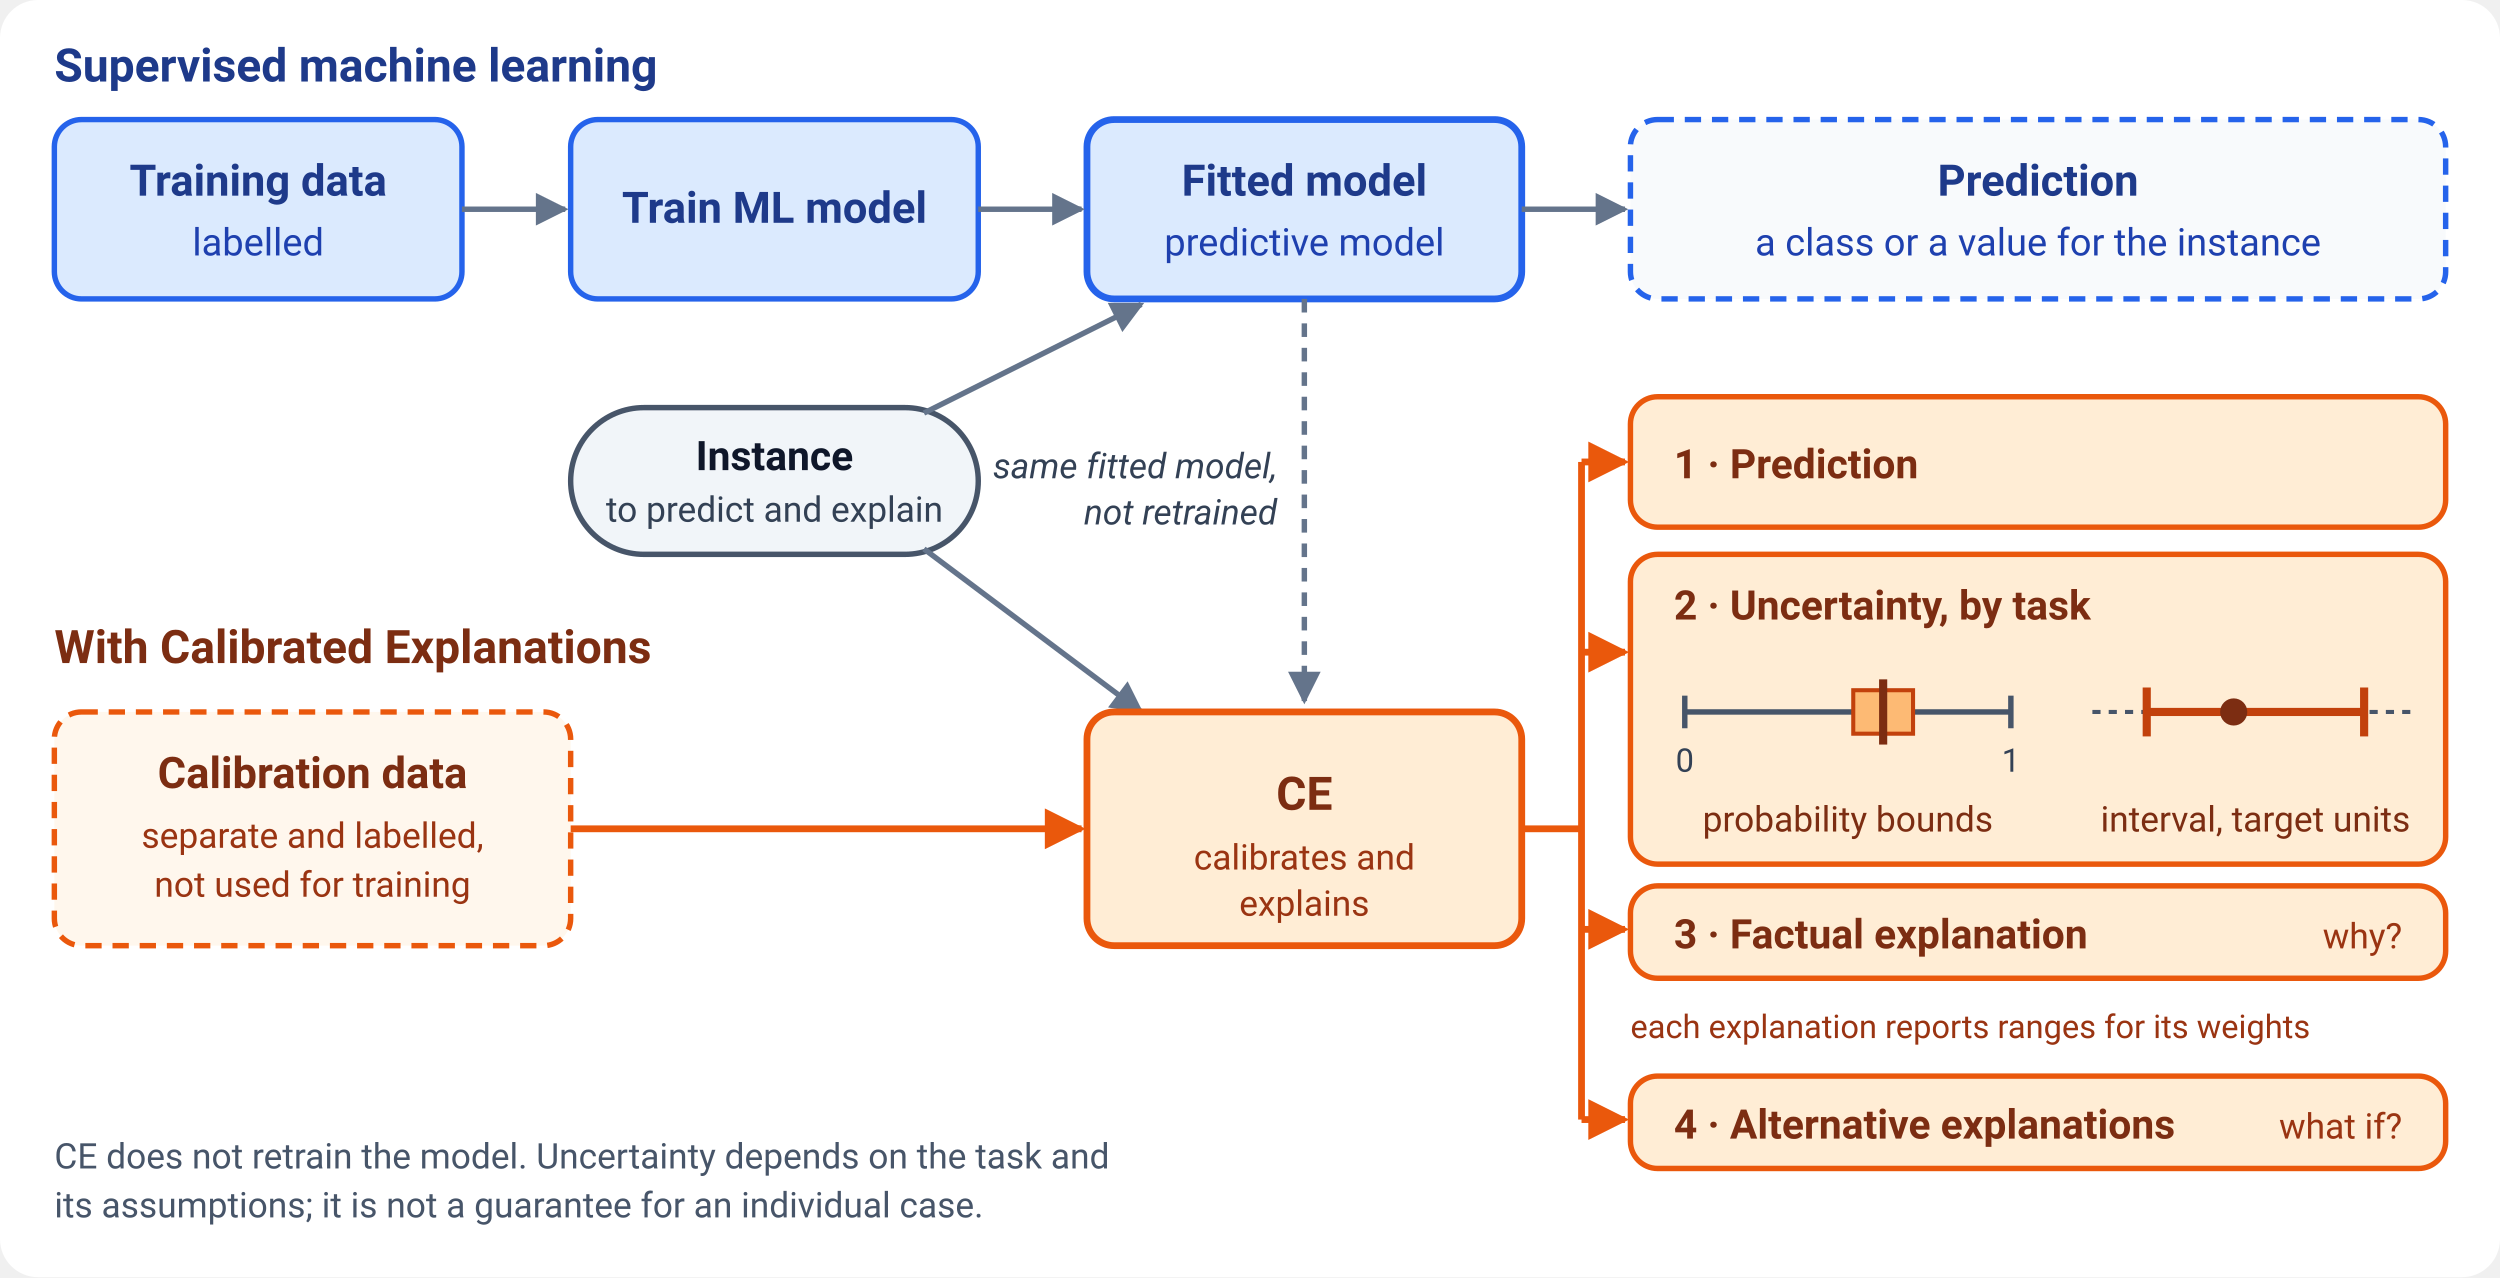
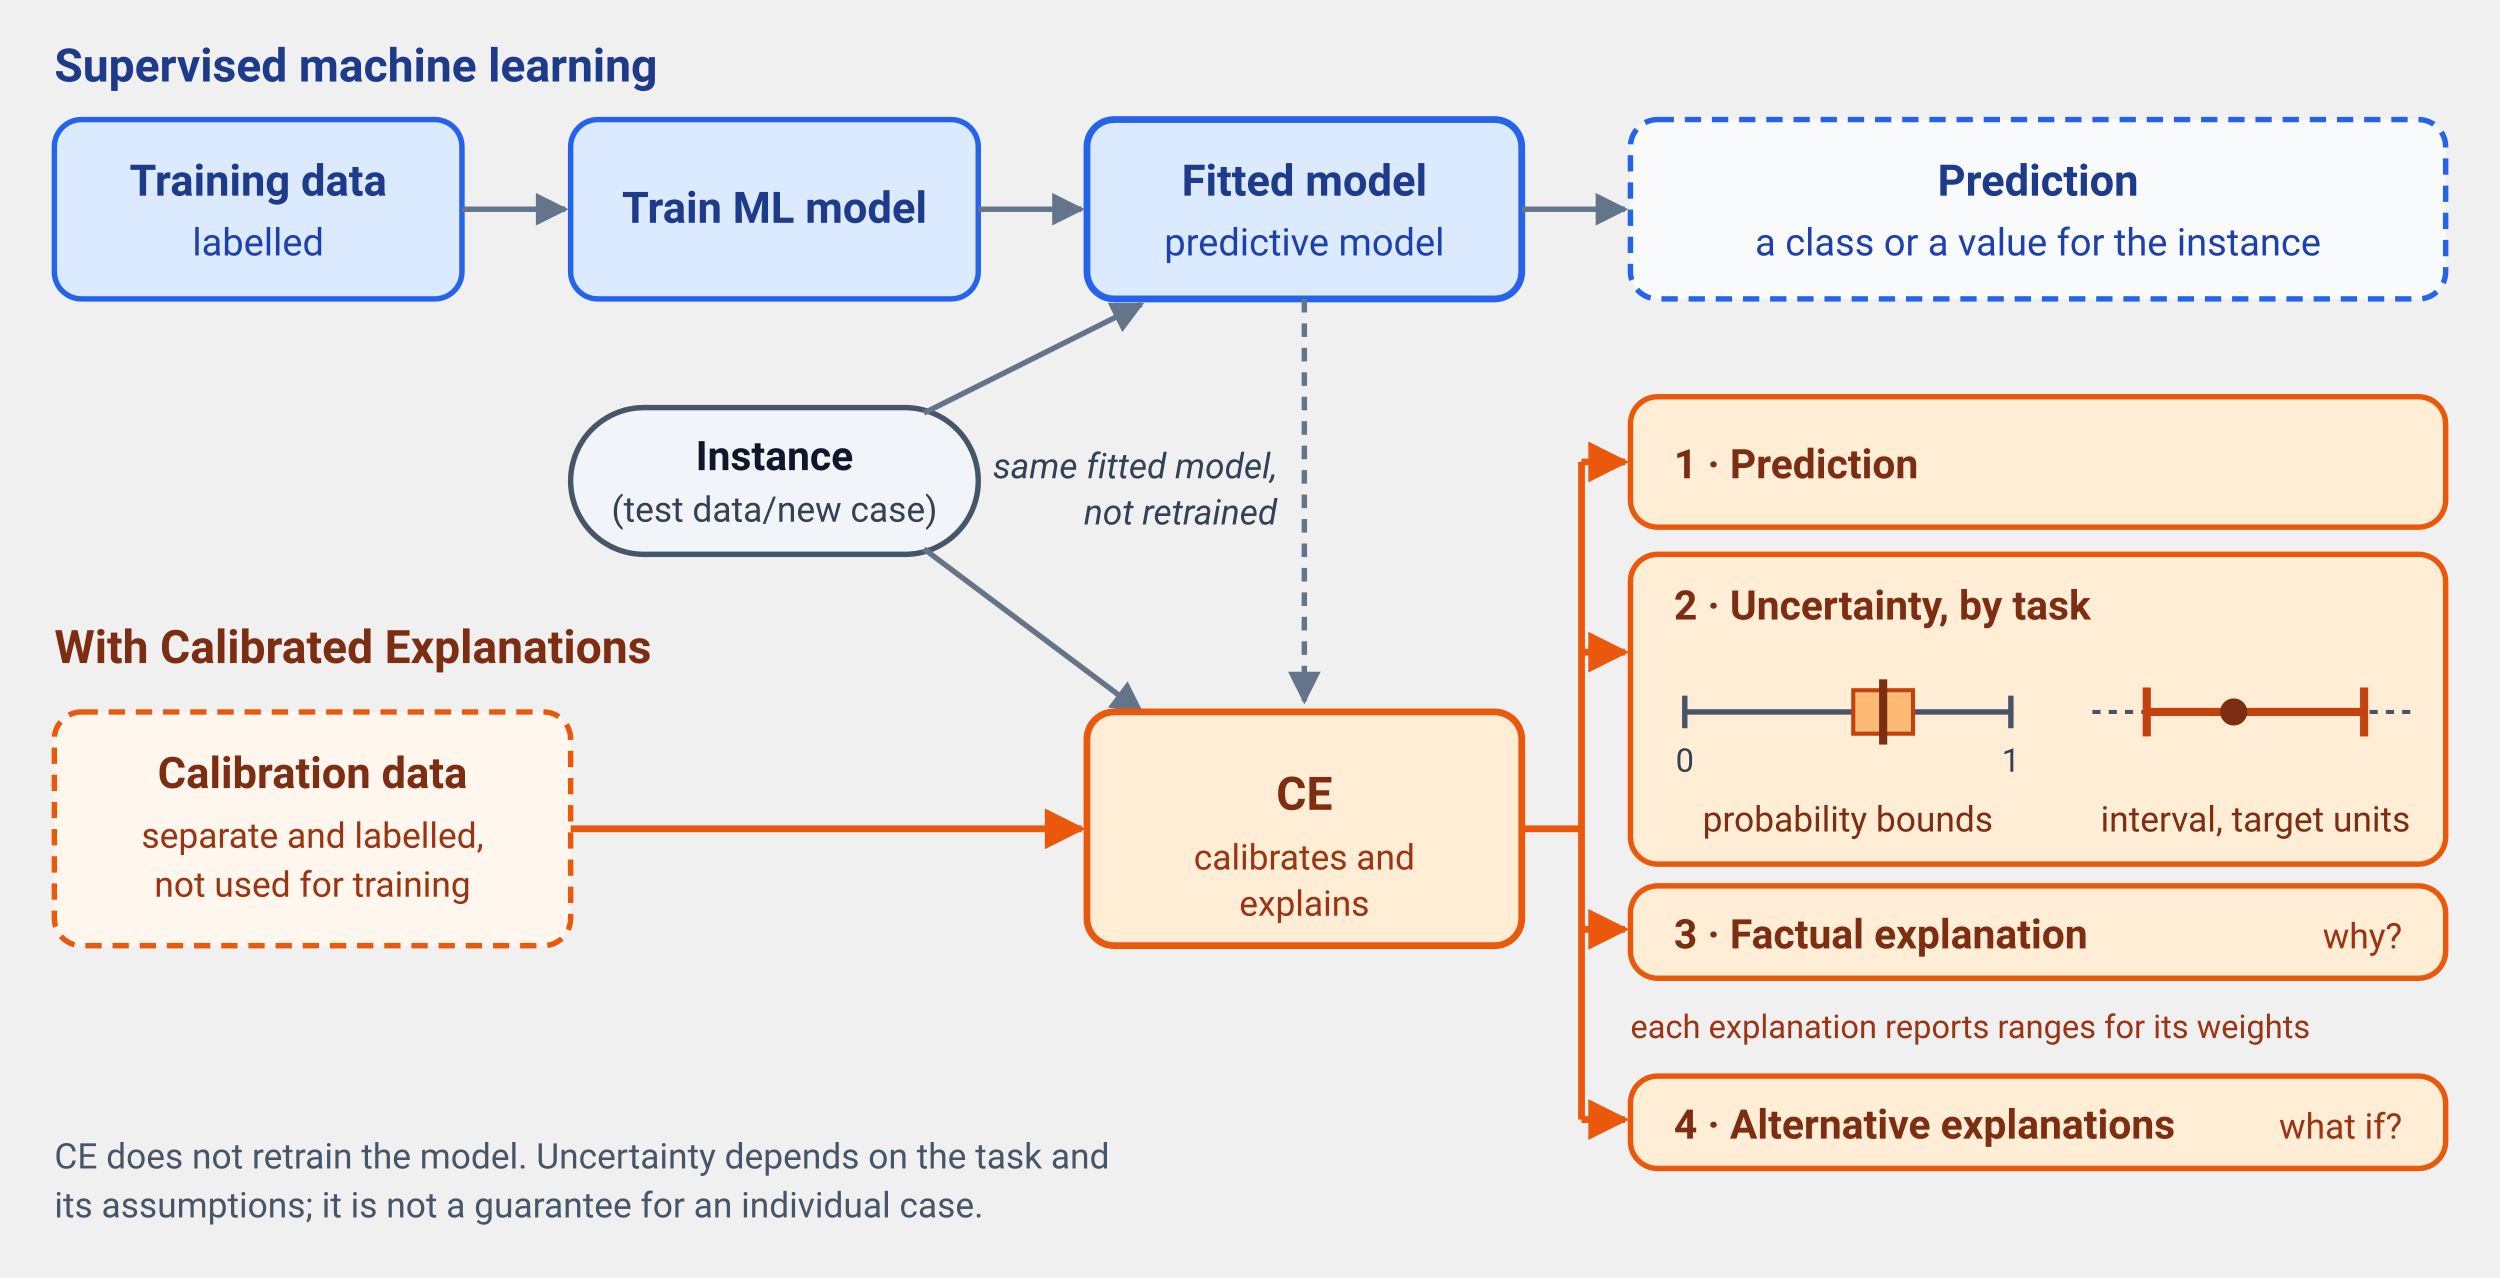
<svg xmlns="http://www.w3.org/2000/svg" viewBox="0 0 920 470" role="img" aria-labelledby="ce-w-title ce-w-desc" font-family="system-ui, -apple-system, 'Segoe UI', Roboto, sans-serif">
+   <style>@media (prefers-color-scheme: dark) { .ce-canvas-text { fill: #e2e8f0; } }</style>
  <defs>
    <marker id="w-arrow" viewBox="0 0 10 10" refX="9" refY="5" markerWidth="6" markerHeight="6" orient="auto-start-reverse">
      <path d="M0,0 L10,5 L0,10 z" fill="#64748b" />
    </marker>
    <marker id="w-arrow-o" viewBox="0 0 10 10" refX="9" refY="5" markerWidth="6" markerHeight="6" orient="auto-start-reverse">
      <path d="M0,0 L10,5 L0,10 z" fill="#ea580c" />
    </marker>
  </defs>
-   <rect x="0" y="0" width="920" height="470" rx="14" fill="#ffffff" />
-   <text x="20" y="30" font-size="17" font-weight="700" fill="#1e3a8a">Supervised machine learning</text>
+   <text class="ce-canvas-text" x="20" y="30" font-size="17" font-weight="700" fill="#1e3a8a">Supervised machine learning</text>
  <rect x="20" y="44" width="150" height="66" rx="10" fill="#dbeafe" stroke="#2563eb" stroke-width="2" />
  <text x="95" y="72" text-anchor="middle" font-size="16" font-weight="700" fill="#1e3a8a">Training data</text>
  <text x="95" y="94" text-anchor="middle" font-size="14" fill="#1e40af">labelled</text>
  <rect x="210" y="44" width="150" height="66" rx="10" fill="#dbeafe" stroke="#2563eb" stroke-width="2" />
  <text x="285" y="82" text-anchor="middle" font-size="16" font-weight="700" fill="#1e3a8a">Train ML model</text>
  <rect x="400" y="44" width="160" height="66" rx="10" fill="#dbeafe" stroke="#2563eb" stroke-width="2.5" />
  <text x="480" y="72" text-anchor="middle" font-size="16" font-weight="700" fill="#1e3a8a">Fitted model</text>
  <text x="480" y="94" text-anchor="middle" font-size="14" fill="#1e40af">predictive model</text>
  <rect x="600" y="44" width="300" height="66" rx="10" fill="#f8fafc" stroke="#2563eb" stroke-width="2" stroke-dasharray="6 4" />
  <text x="750" y="72" text-anchor="middle" font-size="16" font-weight="700" fill="#1e3a8a">Prediction</text>
  <text x="750" y="94" text-anchor="middle" font-size="14" fill="#1e40af">a class or a value for the instance</text>
  <path d="M170,77 H208" stroke="#64748b" stroke-width="2" fill="none" marker-end="url(#w-arrow)" />
  <path d="M360,77 H398" stroke="#64748b" stroke-width="2" fill="none" marker-end="url(#w-arrow)" />
  <path d="M560,77 H598" stroke="#64748b" stroke-width="2" fill="none" marker-end="url(#w-arrow)" />
  <rect x="210" y="150" width="150" height="54" rx="27" fill="#f1f5f9" stroke="#475569" stroke-width="2" />
  <text x="285" y="173" text-anchor="middle" font-size="15" font-weight="700" fill="#0f172a">Instance</text>
-   <text x="285" y="192" text-anchor="middle" font-size="13" fill="#334155">to predict and explain</text>
+   <text x="285" y="192" text-anchor="middle" font-size="13" fill="#334155">(test data/new case)</text>
  <path d="M340,152 L420,112" stroke="#64748b" stroke-width="2" fill="none" marker-end="url(#w-arrow)" />
  <path d="M340,202 L420,262" stroke="#64748b" stroke-width="2" fill="none" marker-end="url(#w-arrow)" />
  <path d="M480,110 V258" stroke="#64748b" stroke-width="2" stroke-dasharray="5 4" fill="none" marker-end="url(#w-arrow)" />
-   <text x="470" y="176" text-anchor="end" font-size="13" font-style="italic" fill="#334155">same fitted model,</text>
-   <text x="470" y="193" text-anchor="end" font-size="13" font-style="italic" fill="#334155">not retrained</text>
-   <text x="20" y="244" font-size="17" font-weight="700" fill="#7c2d12">With Calibrated Explanations</text>
+   <text class="ce-canvas-text" x="470" y="176" text-anchor="end" font-size="13" font-style="italic" fill="#334155">same fitted model,</text>
+   <text class="ce-canvas-text" x="470" y="193" text-anchor="end" font-size="13" font-style="italic" fill="#334155">not retrained</text>
+   <text class="ce-canvas-text" x="20" y="244" font-size="17" font-weight="700" fill="#7c2d12">With Calibrated Explanations</text>
  <rect x="20" y="262" width="190" height="86" rx="10" fill="#fff7ed" stroke="#ea580c" stroke-width="2" stroke-dasharray="6 4" />
  <text x="115" y="290" text-anchor="middle" font-size="16" font-weight="700" fill="#7c2d12">Calibration data</text>
  <text x="115" y="312" text-anchor="middle" font-size="13" fill="#9a3412">separate and labelled,</text>
  <text x="115" y="330" text-anchor="middle" font-size="13" fill="#9a3412">not used for training</text>
  <path d="M210,305 H398" stroke="#ea580c" stroke-width="2.5" fill="none" marker-end="url(#w-arrow-o)" />
  <rect x="400" y="262" width="160" height="86" rx="10" fill="#ffedd5" stroke="#ea580c" stroke-width="2.5" />
  <text x="480" y="298" text-anchor="middle" font-size="17" font-weight="700" fill="#7c2d12">CE</text>
  <text x="480" y="320" text-anchor="middle" font-size="13" fill="#9a3412">calibrates and</text>
  <text x="480" y="337" text-anchor="middle" font-size="13" fill="#9a3412">explains</text>
  <path d="M560,305 H582" stroke="#ea580c" stroke-width="2.5" fill="none" />
  <path d="M582,170 V412" stroke="#ea580c" stroke-width="2.5" fill="none" />
  <path d="M582,170 H598" stroke="#ea580c" stroke-width="2.5" fill="none" marker-end="url(#w-arrow-o)" />
  <path d="M582,240 H598" stroke="#ea580c" stroke-width="2.5" fill="none" marker-end="url(#w-arrow-o)" />
  <path d="M582,342 H598" stroke="#ea580c" stroke-width="2.5" fill="none" marker-end="url(#w-arrow-o)" />
  <path d="M582,412 H598" stroke="#ea580c" stroke-width="2.5" fill="none" marker-end="url(#w-arrow-o)" />
  <rect x="600" y="146" width="300" height="48" rx="10" fill="#ffedd5" stroke="#ea580c" stroke-width="2" />
  <text x="616" y="176" font-size="15" font-weight="700" fill="#7c2d12">1 · Prediction</text>
  <rect x="600" y="204" width="300" height="114" rx="10" fill="#ffedd5" stroke="#ea580c" stroke-width="2" />
  <text x="616" y="228" font-size="15" font-weight="700" fill="#7c2d12">2 · Uncertainty, by task</text>
  <line x1="620" y1="262" x2="740" y2="262" stroke="#475569" stroke-width="2" />
  <line x1="620" y1="256" x2="620" y2="268" stroke="#475569" stroke-width="2" />
  <line x1="740" y1="256" x2="740" y2="268" stroke="#475569" stroke-width="2" />
  <text x="620" y="284" text-anchor="middle" font-size="12" fill="#334155">0</text>
  <text x="740" y="284" text-anchor="middle" font-size="12" fill="#334155">1</text>
  <rect x="682" y="254" width="22" height="16" fill="#fdba74" stroke="#c2410c" stroke-width="1.5" />
  <line x1="693" y1="250" x2="693" y2="274" stroke="#7c2d12" stroke-width="3" />
  <text x="680" y="306" text-anchor="middle" font-size="13" fill="#7c2d12">probability bounds</text>
  <line x1="770" y1="262" x2="890" y2="262" stroke="#475569" stroke-width="1.5" stroke-dasharray="3 3" />
  <line x1="790" y1="262" x2="870" y2="262" stroke="#c2410c" stroke-width="3" />
  <line x1="790" y1="253" x2="790" y2="271" stroke="#c2410c" stroke-width="3" />
  <line x1="870" y1="253" x2="870" y2="271" stroke="#c2410c" stroke-width="3" />
  <circle cx="822" cy="262" r="5" fill="#7c2d12" />
  <text x="830" y="306" text-anchor="middle" font-size="13" fill="#7c2d12">interval, target units</text>
  <rect x="600" y="326" width="300" height="34" rx="10" fill="#ffedd5" stroke="#ea580c" stroke-width="2" />
  <text x="616" y="349" font-size="15" font-weight="700" fill="#7c2d12">3 · Factual explanation</text>
  <text x="884" y="349" text-anchor="end" font-size="13" fill="#9a3412">why?</text>
  <rect x="600" y="396" width="300" height="34" rx="10" fill="#ffedd5" stroke="#ea580c" stroke-width="2" />
  <text x="616" y="419" font-size="15" font-weight="700" fill="#7c2d12">4 · Alternative explanations</text>
  <text x="884" y="419" text-anchor="end" font-size="13" fill="#9a3412">what if?</text>
-   <text x="600" y="382" font-size="12" fill="#9a3412">each explanation reports ranges for its weights</text>
-   <text x="20" y="430" font-size="13" fill="#475569">CE does not retrain the model. Uncertainty depends on the task and</text>
-   <text x="20" y="448" font-size="13" fill="#475569">its assumptions; it is not a guarantee for an individual case.</text>
+   <text class="ce-canvas-text" x="600" y="382" font-size="12" fill="#9a3412">each explanation reports ranges for its weights</text>
+   <text class="ce-canvas-text" x="20" y="430" font-size="13" fill="#475569">CE does not retrain the model. Uncertainty depends on the task and</text>
+   <text class="ce-canvas-text" x="20" y="448" font-size="13" fill="#475569">its assumptions; it is not a guarantee for an individual case.</text>
</svg>
